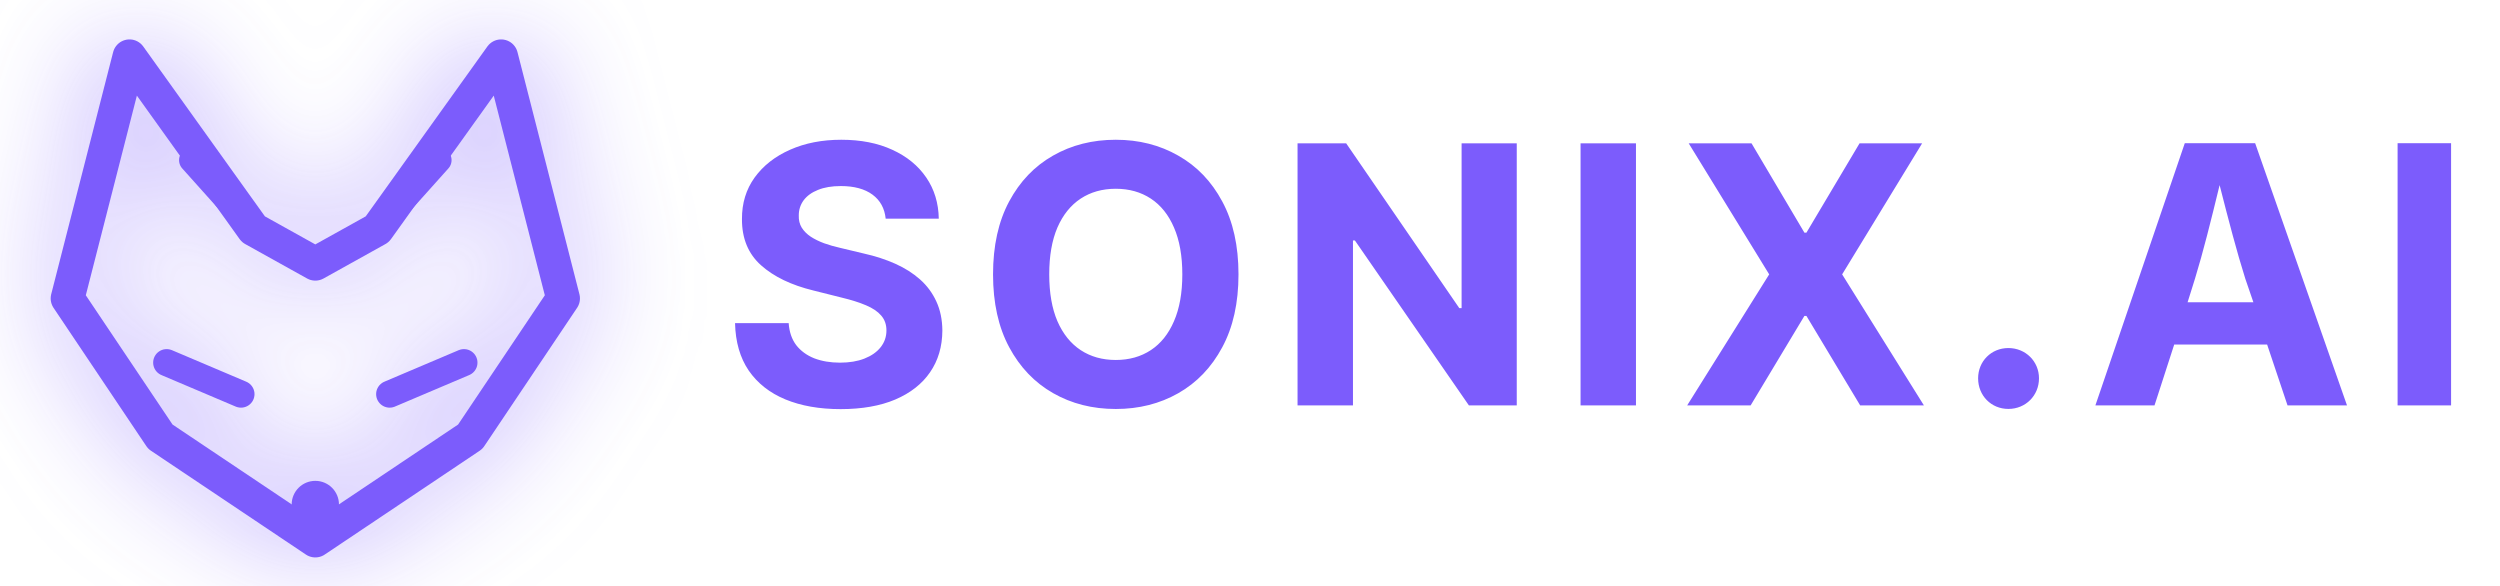
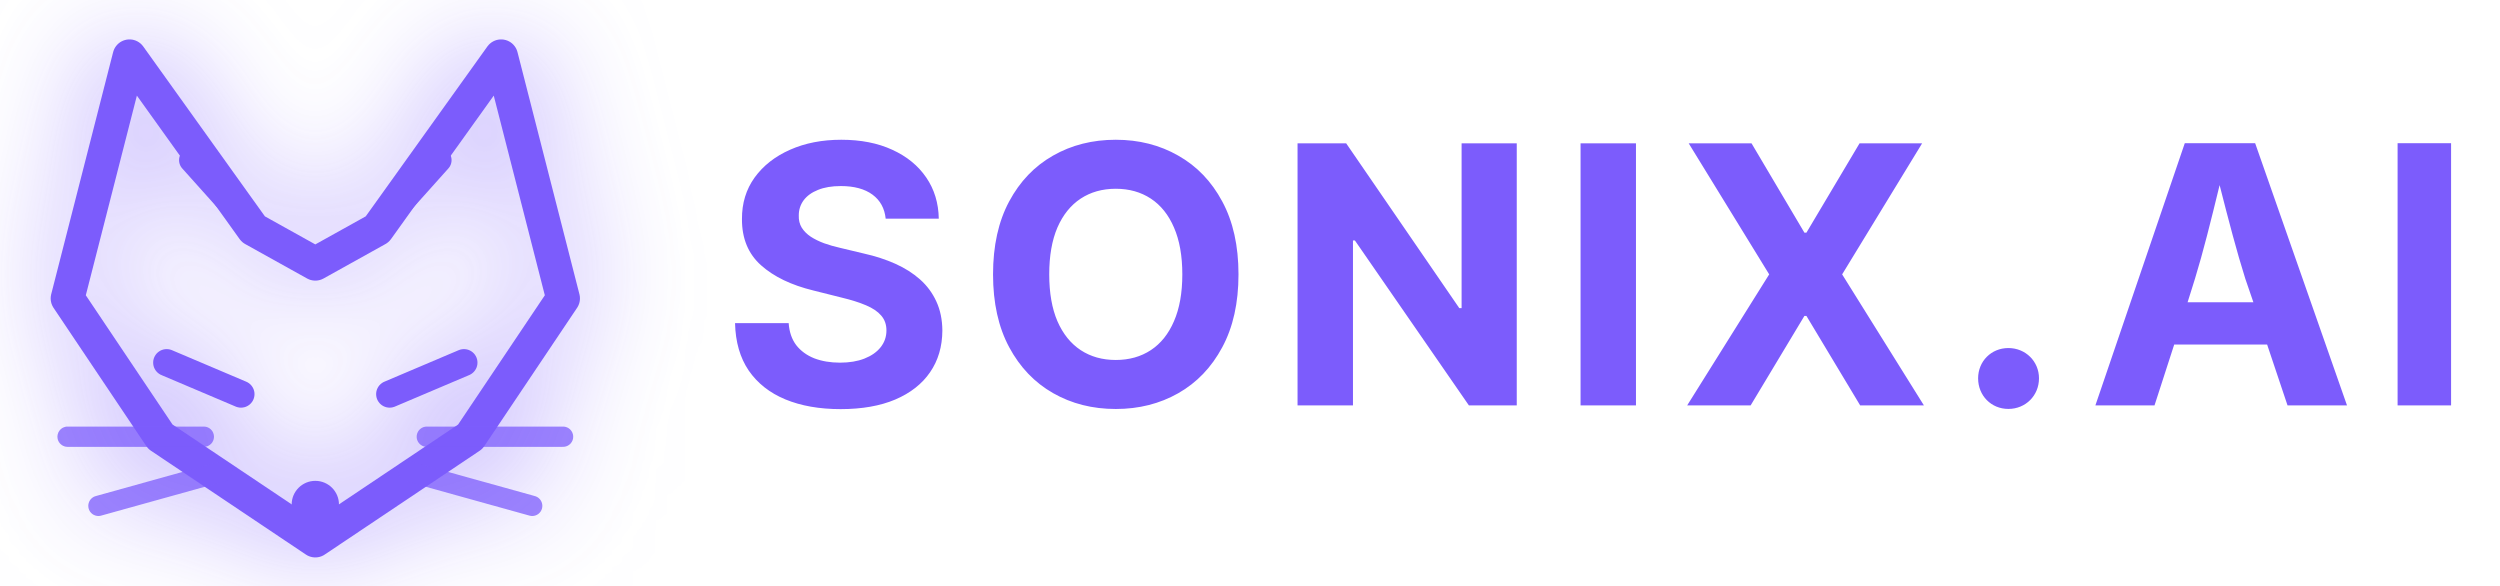
<svg xmlns="http://www.w3.org/2000/svg" width="111" height="26" viewBox="0 0 111 26" fill="none">
  <g filter="url(#fox_glow)" stroke="#7C5CFC" stroke-width="1.5" stroke-linejoin="round" stroke-linecap="round" fill="none">
    <path d="M14 24 L20.88 19.39 L25 13.25 L22.25 2.5 L16.75 10.18 L14 11.71 L11.25 10.18 L5.75 2.5 L3 13.25 L7.12 19.39 Z" />
    <path d="M16.75 10.18 L19.5 7.11" stroke-width="1.1" />
    <path d="M11.25 10.18 L8.5 7.11" stroke-width="1.1" />
    <path d="M17.3 17.5 L20.6 16.1" stroke-width="1.2" />
    <path d="M10.7 17.5 L7.4 16.1" stroke-width="1.2" />
+     <path d="M18.13 20.93 L23.63 22.46" stroke-width="0.9" opacity="0.75" />
+     <path d="M18.95 19.39 L25 19.39" stroke-width="0.9" opacity="0.75" />
+     <path d="M9.87 20.93 L4.37 22.46" stroke-width="0.9" opacity="0.75" />
+     <path d="M9.05 19.39 L3 19.39" stroke-width="0.9" opacity="0.75" />
    <circle cx="14" cy="22.4" r="1.05" fill="#7C5CFC" stroke="none" />
  </g>
  <path d="M39.324 9.71C39.278 9.252 39.083 8.896 38.739 8.642C38.394 8.388 37.926 8.261 37.335 8.261C36.934 8.261 36.595 8.318 36.318 8.432C36.042 8.542 35.83 8.695 35.682 8.892C35.538 9.089 35.466 9.312 35.466 9.562C35.458 9.771 35.502 9.953 35.597 10.108C35.695 10.263 35.83 10.398 36 10.511C36.17 10.621 36.367 10.718 36.591 10.801C36.814 10.881 37.053 10.949 37.307 11.006L38.352 11.256C38.86 11.369 39.326 11.521 39.75 11.71C40.174 11.9 40.542 12.133 40.852 12.409C41.163 12.686 41.403 13.011 41.574 13.386C41.748 13.761 41.837 14.191 41.841 14.676C41.837 15.388 41.655 16.006 41.295 16.528C40.939 17.047 40.424 17.451 39.75 17.739C39.08 18.023 38.271 18.165 37.324 18.165C36.385 18.165 35.566 18.021 34.869 17.733C34.176 17.445 33.635 17.019 33.244 16.454C32.858 15.886 32.655 15.184 32.636 14.347H35.017C35.044 14.737 35.155 15.062 35.352 15.324C35.553 15.581 35.82 15.777 36.153 15.909C36.49 16.038 36.871 16.102 37.295 16.102C37.712 16.102 38.074 16.042 38.381 15.921C38.691 15.799 38.932 15.631 39.102 15.415C39.273 15.199 39.358 14.951 39.358 14.671C39.358 14.409 39.28 14.189 39.125 14.011C38.974 13.833 38.75 13.682 38.455 13.557C38.163 13.432 37.805 13.318 37.381 13.216L36.114 12.898C35.133 12.659 34.358 12.286 33.79 11.778C33.222 11.271 32.939 10.587 32.943 9.727C32.939 9.023 33.127 8.407 33.506 7.881C33.888 7.354 34.413 6.943 35.08 6.648C35.746 6.352 36.504 6.205 37.352 6.205C38.216 6.205 38.97 6.352 39.614 6.648C40.261 6.943 40.765 7.354 41.125 7.881C41.485 8.407 41.67 9.017 41.682 9.71H39.324ZM54.989 12.182C54.989 13.451 54.748 14.53 54.267 15.421C53.79 16.311 53.139 16.991 52.313 17.46C51.491 17.926 50.567 18.159 49.54 18.159C48.506 18.159 47.578 17.924 46.756 17.454C45.934 16.985 45.284 16.305 44.807 15.415C44.33 14.525 44.091 13.447 44.091 12.182C44.091 10.913 44.33 9.833 44.807 8.943C45.284 8.053 45.934 7.375 46.756 6.909C47.578 6.439 48.506 6.205 49.54 6.205C50.567 6.205 51.491 6.439 52.313 6.909C53.139 7.375 53.79 8.053 54.267 8.943C54.748 9.833 54.989 10.913 54.989 12.182ZM52.495 12.182C52.495 11.36 52.371 10.667 52.125 10.102C51.883 9.538 51.54 9.11 51.097 8.818C50.654 8.527 50.135 8.381 49.54 8.381C48.945 8.381 48.426 8.527 47.983 8.818C47.54 9.11 47.195 9.538 46.949 10.102C46.707 10.667 46.586 11.36 46.586 12.182C46.586 13.004 46.707 13.697 46.949 14.261C47.195 14.826 47.54 15.254 47.983 15.546C48.426 15.837 48.945 15.983 49.54 15.983C50.135 15.983 50.654 15.837 51.097 15.546C51.54 15.254 51.883 14.826 52.125 14.261C52.371 13.697 52.495 13.004 52.495 12.182ZM67.344 6.364V18H65.219L60.157 10.676H60.072V18H57.611V6.364H59.77L64.793 13.682H64.895V6.364H67.344ZM72.637 6.364V18H70.177V6.364H72.637ZM77.768 6.364L80.115 10.329H80.206L82.564 6.364H85.342L81.791 12.182L85.422 18H82.592L80.206 14.028H80.115L77.728 18H74.91L78.552 12.182L74.978 6.364H77.768Z" fill="#7C5CFC" />
  <text x="86.5" y="18" font-family="Inter, 'Helvetica Neue', Arial, sans-serif" font-size="16" font-weight="700" letter-spacing="0.05em" fill="#7C5CFC">.AI</text>
  <defs>
    <filter id="fox_glow" x="-6" y="-6" width="44" height="44" filterUnits="userSpaceOnUse" color-interpolation-filters="sRGB">
      <feGaussianBlur in="SourceAlpha" stdDeviation="2.5" result="blur" />
      <feFlood flood-color="#7C5CFC" flood-opacity="0.7" />
      <feComposite in2="blur" operator="in" result="glow" />
      <feMerge>
        <feMergeNode in="glow" />
        <feMergeNode in="SourceGraphic" />
      </feMerge>
    </filter>
  </defs>
</svg>
